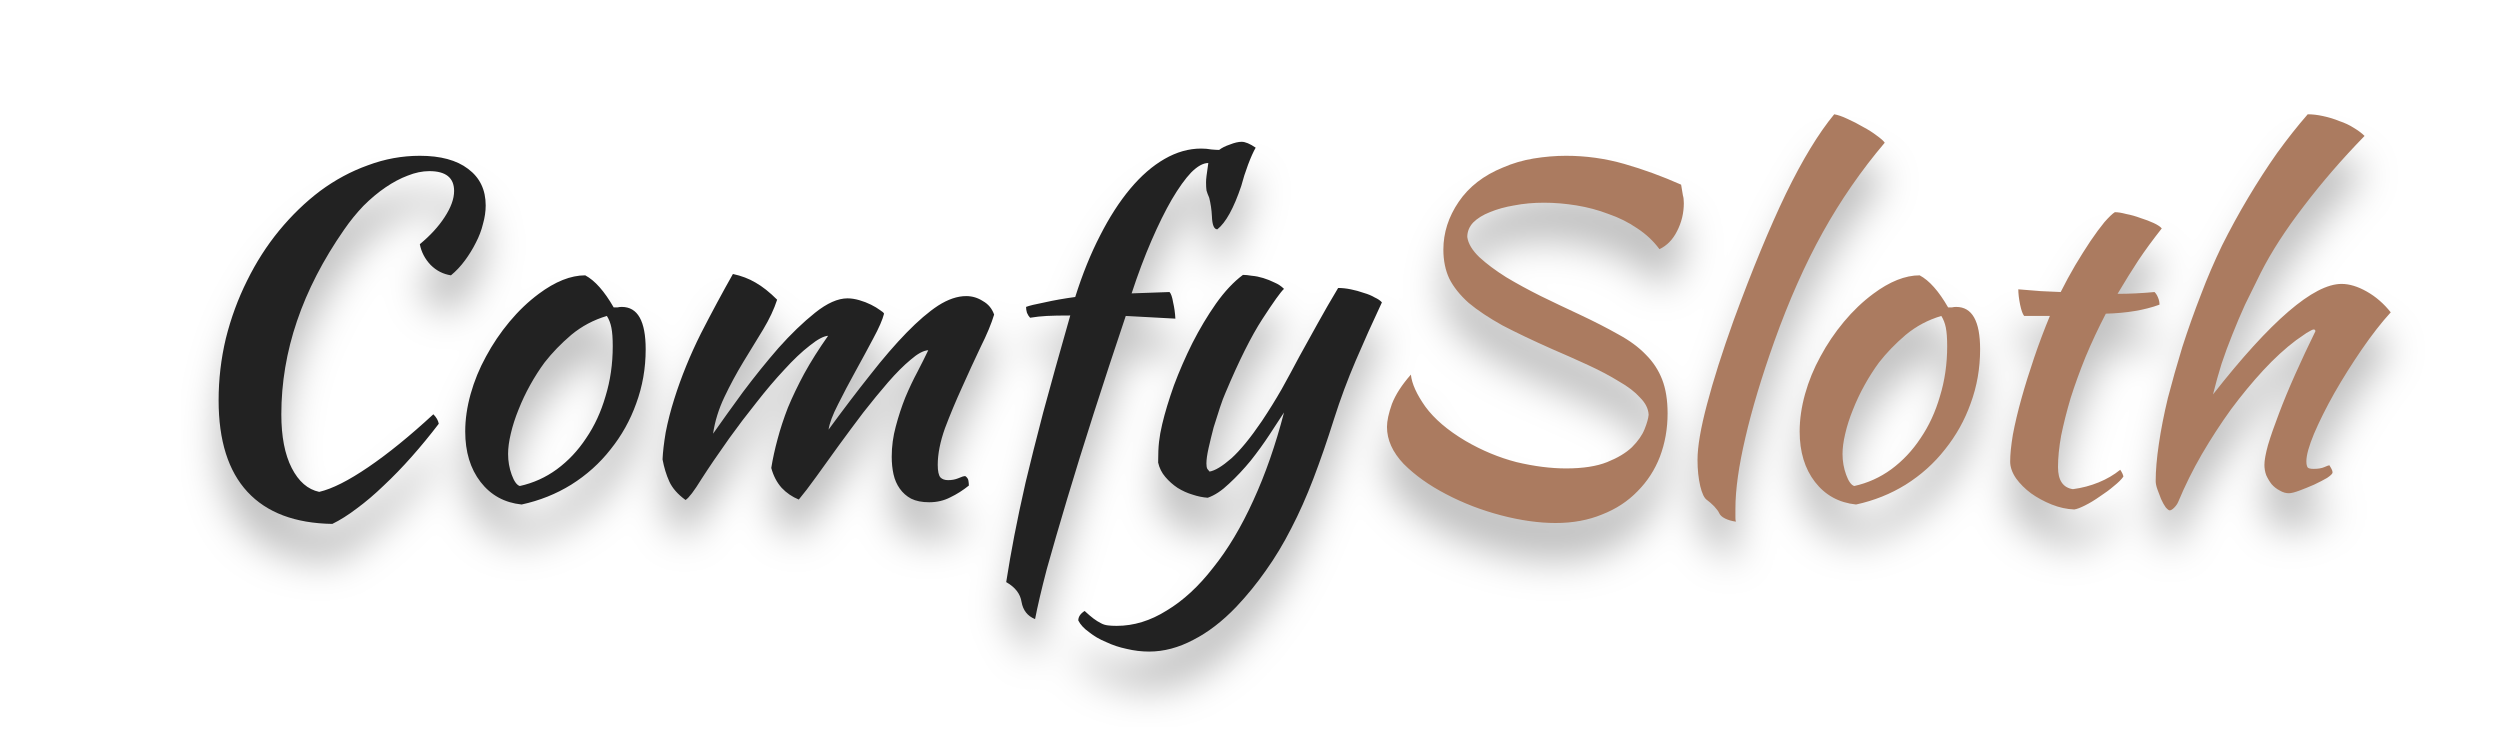
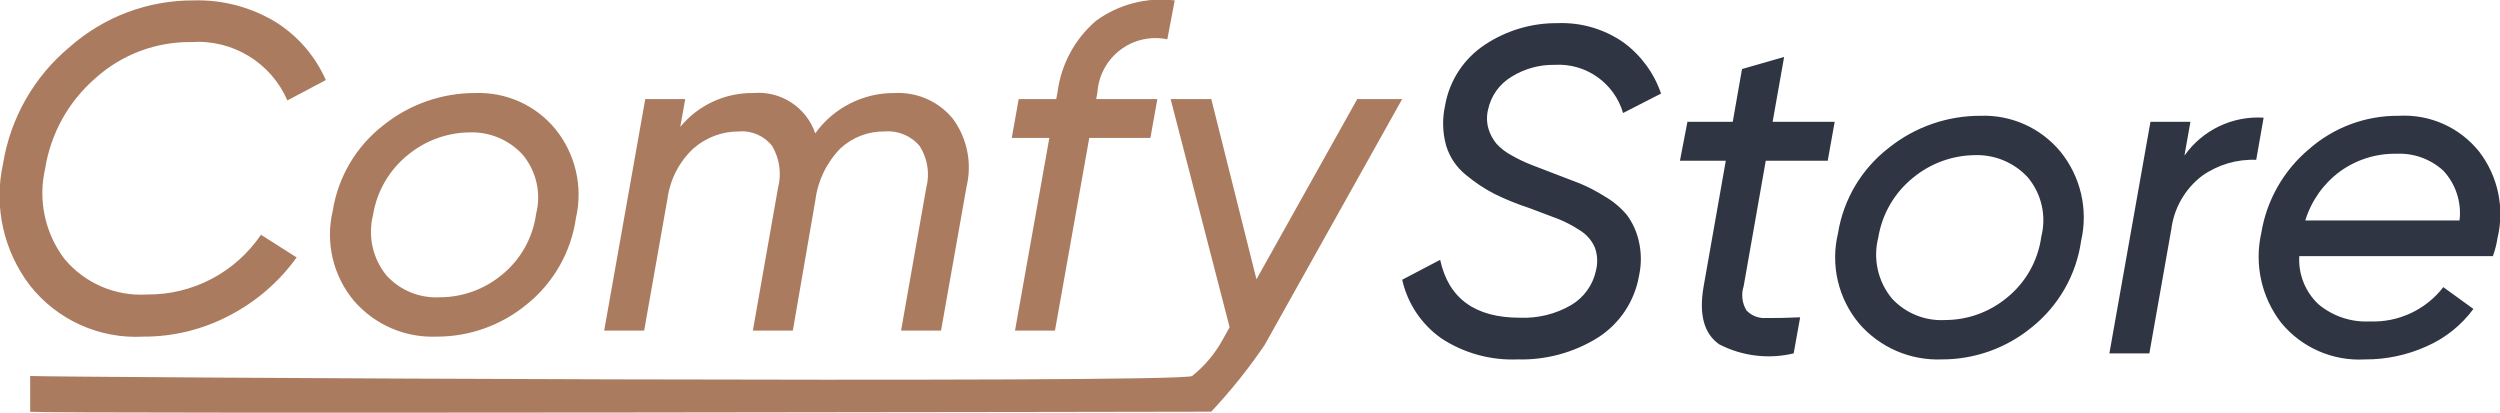
- <svg xmlns="http://www.w3.org/2000/svg" width="266" height="78" viewBox="0 0 266 78" fill="none">
-   <g filter="url(#filter0_d)">
-     <path d="M23.261 42.592C23.261 40.352 23.517 38.16 24.029 36.016C24.573 33.84 25.325 31.792 26.285 29.872C27.245 27.92 28.381 26.144 29.693 24.544C31.037 22.912 32.493 21.504 34.061 20.32C35.661 19.136 37.357 18.224 39.149 17.584C40.941 16.912 42.781 16.576 44.669 16.576C46.877 16.576 48.589 17.04 49.805 17.968C51.053 18.896 51.677 20.192 51.677 21.856C51.677 22.496 51.581 23.152 51.389 23.824C51.229 24.496 50.973 25.168 50.621 25.84C50.301 26.48 49.917 27.104 49.469 27.712C49.021 28.32 48.525 28.848 47.981 29.296C47.149 29.168 46.429 28.8 45.821 28.192C45.213 27.552 44.829 26.816 44.669 25.984C45.789 25.056 46.669 24.096 47.309 23.104C47.981 22.08 48.317 21.152 48.317 20.32C48.317 18.912 47.437 18.208 45.677 18.208C44.941 18.208 44.173 18.368 43.373 18.688C42.605 18.976 41.821 19.392 41.021 19.936C40.221 20.48 39.437 21.136 38.669 21.904C37.933 22.672 37.245 23.52 36.605 24.448C32.157 30.848 29.933 37.392 29.933 44.08C29.933 46.448 30.301 48.352 31.037 49.792C31.773 51.232 32.749 52.08 33.965 52.336C35.341 52.016 37.085 51.136 39.197 49.696C41.309 48.256 43.613 46.384 46.109 44.08C46.429 44.4 46.621 44.736 46.685 45.088C45.757 46.304 44.797 47.472 43.805 48.592C42.813 49.712 41.821 50.736 40.829 51.664C39.869 52.592 38.909 53.408 37.949 54.112C37.021 54.816 36.157 55.36 35.357 55.744C31.389 55.68 28.381 54.544 26.333 52.336C24.285 50.128 23.261 46.88 23.261 42.592ZM55.5 53.68C53.676 53.488 52.22 52.688 51.132 51.28C50.044 49.872 49.5 48.08 49.5 45.904C49.5 44.624 49.692 43.296 50.076 41.92C50.46 40.544 51.004 39.216 51.708 37.936C52.412 36.624 53.244 35.392 54.204 34.24C55.164 33.088 56.204 32.096 57.324 31.264C59.084 29.952 60.732 29.296 62.268 29.296C63.292 29.84 64.3 30.976 65.292 32.704C65.452 32.704 65.596 32.704 65.724 32.704C65.852 32.672 65.996 32.656 66.156 32.656C67.852 32.656 68.7 34.16 68.7 37.168C68.7 39.184 68.364 41.104 67.692 42.928C67.052 44.72 66.14 46.352 64.956 47.824C63.804 49.296 62.412 50.544 60.78 51.568C59.18 52.56 57.42 53.264 55.5 53.68ZM57.948 38.56C57.404 39.296 56.892 40.096 56.412 40.96C55.932 41.824 55.516 42.704 55.164 43.6C54.812 44.464 54.54 45.312 54.348 46.144C54.156 46.944 54.06 47.664 54.06 48.304C54.06 49.072 54.188 49.808 54.444 50.512C54.7 51.216 54.988 51.616 55.308 51.712C56.748 51.392 58.06 50.8 59.244 49.936C60.46 49.04 61.5 47.936 62.364 46.624C63.26 45.312 63.948 43.824 64.428 42.16C64.94 40.496 65.196 38.72 65.196 36.832C65.196 36 65.148 35.344 65.052 34.864C64.956 34.384 64.796 33.968 64.572 33.616C63.164 34.032 61.9 34.704 60.78 35.632C59.692 36.56 58.748 37.536 57.948 38.56ZM98.767 37.264C98.255 37.296 97.631 37.632 96.895 38.272C96.159 38.88 95.359 39.68 94.495 40.672C93.663 41.632 92.783 42.704 91.855 43.888C90.959 45.072 90.079 46.256 89.215 47.44C88.383 48.592 87.599 49.68 86.863 50.704C86.127 51.728 85.503 52.544 84.991 53.152C84.287 52.864 83.679 52.448 83.167 51.904C82.655 51.328 82.287 50.624 82.063 49.792C82.223 48.8 82.447 47.776 82.735 46.72C83.023 45.632 83.391 44.512 83.839 43.36C84.319 42.208 84.895 41.008 85.567 39.76C86.271 38.48 87.119 37.136 88.111 35.728C87.631 35.76 86.975 36.112 86.143 36.784C85.311 37.424 84.415 38.272 83.455 39.328C82.495 40.352 81.503 41.52 80.479 42.832C79.455 44.112 78.495 45.376 77.599 46.624C76.415 48.288 75.423 49.744 74.623 50.992C73.855 52.24 73.295 52.976 72.943 53.2C72.111 52.592 71.535 51.936 71.215 51.232C70.895 50.528 70.655 49.744 70.495 48.88C70.527 48.112 70.639 47.152 70.831 46C71.055 44.848 71.359 43.664 71.743 42.448C72.479 40.112 73.423 37.792 74.575 35.488C75.759 33.184 76.895 31.072 77.983 29.152C78.879 29.344 79.679 29.648 80.383 30.064C81.119 30.48 81.887 31.088 82.687 31.888C82.367 32.88 81.871 33.936 81.199 35.056C80.527 36.144 79.823 37.296 79.087 38.512C78.351 39.728 77.679 40.976 77.071 42.256C76.463 43.536 76.063 44.832 75.871 46.144C76.767 44.864 77.823 43.392 79.039 41.728C80.287 40.064 81.551 38.496 82.831 37.024C84.143 35.552 85.439 34.304 86.719 33.28C87.999 32.256 89.151 31.744 90.175 31.744C90.559 31.744 90.975 31.808 91.423 31.936C91.871 32.064 92.287 32.224 92.671 32.416C93.055 32.608 93.375 32.8 93.631 32.992C93.887 33.152 94.031 33.28 94.063 33.376C93.903 34.016 93.519 34.896 92.911 36.016C92.335 37.104 91.711 38.256 91.039 39.472C90.367 40.688 89.743 41.872 89.167 43.024C88.591 44.144 88.255 45.04 88.159 45.712C89.727 43.568 91.199 41.632 92.575 39.904C93.951 38.144 95.247 36.64 96.463 35.392C97.679 34.144 98.799 33.184 99.823 32.512C100.879 31.84 101.871 31.504 102.799 31.504C103.439 31.504 104.031 31.68 104.575 32.032C105.151 32.352 105.551 32.832 105.775 33.472C105.487 34.432 105.007 35.584 104.335 36.928C103.695 38.272 103.039 39.696 102.367 41.2C101.695 42.672 101.087 44.128 100.543 45.568C100.031 47.008 99.775 48.304 99.775 49.456C99.775 50.128 99.871 50.576 100.063 50.8C100.255 50.992 100.527 51.088 100.879 51.088C101.263 51.088 101.615 51.024 101.935 50.896C102.287 50.736 102.543 50.656 102.703 50.656C102.895 50.784 103.007 50.944 103.039 51.136C103.071 51.328 103.087 51.504 103.087 51.664C102.447 52.176 101.791 52.592 101.119 52.912C100.447 53.264 99.695 53.44 98.863 53.44C98.095 53.44 97.455 53.312 96.943 53.056C96.463 52.8 96.063 52.448 95.743 52C95.423 51.552 95.199 51.04 95.071 50.464C94.943 49.888 94.879 49.264 94.879 48.592C94.879 47.504 95.023 46.432 95.311 45.376C95.599 44.288 95.935 43.264 96.319 42.304C96.735 41.312 97.167 40.4 97.615 39.568C98.063 38.704 98.447 37.936 98.767 37.264ZM110.132 65.872C109.332 65.552 108.852 64.944 108.692 64.048C108.564 63.184 108.02 62.48 107.06 61.936C107.316 60.304 107.604 58.656 107.924 56.992C108.244 55.328 108.644 53.44 109.124 51.328C109.636 49.184 110.26 46.704 110.996 43.888C111.764 41.04 112.724 37.6 113.876 33.568C112.82 33.568 111.988 33.584 111.38 33.616C110.772 33.648 110.18 33.712 109.604 33.808C109.476 33.68 109.364 33.504 109.268 33.28C109.204 33.056 109.172 32.848 109.172 32.656C109.492 32.528 110.148 32.368 111.14 32.176C112.132 31.952 113.22 31.76 114.404 31.6C115.172 29.168 116.052 26.992 117.044 25.072C118.036 23.12 119.108 21.456 120.26 20.08C121.412 18.704 122.628 17.648 123.908 16.912C125.188 16.176 126.484 15.808 127.796 15.808C128.18 15.808 128.548 15.84 128.9 15.904C129.252 15.936 129.524 15.952 129.716 15.952C130.004 15.728 130.388 15.536 130.868 15.376C131.348 15.184 131.764 15.088 132.116 15.088C132.5 15.088 132.996 15.296 133.604 15.712C133.348 16.16 133.076 16.768 132.788 17.536C132.5 18.304 132.26 19.056 132.068 19.792C131.268 22.16 130.42 23.696 129.524 24.4C129.172 24.4 128.98 23.936 128.948 23.008C128.916 22.336 128.82 21.68 128.66 21.04C128.532 20.752 128.436 20.496 128.372 20.272C128.34 20.048 128.324 19.76 128.324 19.408C128.324 19.216 128.34 18.992 128.372 18.736C128.404 18.448 128.468 17.984 128.564 17.344C128.02 17.344 127.412 17.68 126.74 18.352C126.1 19.024 125.412 19.984 124.676 21.232C123.972 22.448 123.252 23.904 122.516 25.6C121.78 27.296 121.076 29.168 120.404 31.216L124.436 31.072C124.596 31.232 124.724 31.6 124.82 32.176C124.948 32.72 125.028 33.296 125.06 33.904L119.78 33.616C118.564 37.232 117.428 40.688 116.372 43.984C115.316 47.28 114.372 50.32 113.54 53.104C112.708 55.888 111.988 58.368 111.38 60.544C110.804 62.752 110.388 64.528 110.132 65.872ZM141.946 44.56C141.21 46.896 140.474 49.024 139.738 50.944C139.002 52.864 138.218 54.624 137.386 56.224C136.554 57.856 135.658 59.344 134.698 60.688C133.738 62.064 132.682 63.36 131.53 64.576C130.058 66.112 128.538 67.28 126.97 68.08C125.402 68.912 123.834 69.328 122.266 69.328C121.466 69.328 120.666 69.232 119.866 69.04C119.098 68.88 118.378 68.64 117.706 68.32C117.002 68.032 116.394 67.68 115.882 67.264C115.338 66.88 114.954 66.464 114.73 66.016C114.73 65.632 114.954 65.296 115.402 65.008C115.786 65.36 116.106 65.632 116.362 65.824C116.618 66.016 116.874 66.176 117.13 66.304C117.354 66.432 117.61 66.512 117.898 66.544C118.154 66.576 118.458 66.592 118.81 66.592C120.634 66.592 122.41 66.048 124.138 64.96C125.898 63.904 127.546 62.384 129.082 60.4C130.65 58.448 132.074 56.064 133.354 53.248C134.634 50.464 135.722 47.344 136.618 43.888C136.202 44.528 135.69 45.312 135.082 46.24C134.474 47.168 133.802 48.096 133.066 49.024C132.33 49.92 131.562 50.736 130.762 51.472C129.994 52.208 129.242 52.704 128.506 52.96C127.994 52.928 127.45 52.816 126.874 52.624C126.33 52.464 125.802 52.224 125.29 51.904C124.81 51.584 124.378 51.2 123.994 50.752C123.61 50.304 123.354 49.792 123.226 49.216C123.226 48.288 123.258 47.552 123.322 47.008C123.386 46.432 123.498 45.808 123.658 45.136C123.946 43.92 124.362 42.544 124.906 41.008C125.482 39.472 126.138 37.968 126.874 36.496C127.642 34.992 128.474 33.6 129.37 32.32C130.298 31.008 131.258 29.984 132.25 29.248C132.506 29.248 132.826 29.28 133.21 29.344C133.594 29.376 133.994 29.456 134.41 29.584C134.826 29.712 135.226 29.872 135.61 30.064C135.994 30.224 136.33 30.448 136.618 30.736C136.266 31.056 135.498 32.128 134.314 33.952C133.13 35.776 131.818 38.4 130.378 41.824C130.218 42.176 130.026 42.688 129.802 43.36C129.578 44.032 129.354 44.736 129.13 45.472C128.938 46.208 128.762 46.928 128.602 47.632C128.442 48.336 128.362 48.896 128.362 49.312C128.362 49.568 128.394 49.76 128.458 49.888C128.554 50.016 128.634 50.112 128.698 50.176C129.274 50.08 130.042 49.616 131.002 48.784C131.962 47.92 133.05 46.592 134.266 44.8C135.034 43.648 135.738 42.512 136.378 41.392C137.018 40.24 137.642 39.088 138.25 37.936C138.89 36.784 139.546 35.6 140.218 34.384C140.89 33.168 141.61 31.92 142.378 30.64C142.794 30.64 143.242 30.688 143.722 30.784C144.202 30.88 144.666 31.008 145.114 31.168C145.562 31.296 145.946 31.456 146.266 31.648C146.618 31.808 146.874 31.984 147.034 32.176C146.042 34.288 145.114 36.352 144.25 38.368C143.386 40.384 142.618 42.448 141.946 44.56Z" fill="#222222" />
-     <path d="M178.871 19.648C178.967 20.192 179.031 20.576 179.063 20.8C179.127 20.992 179.159 21.264 179.159 21.616C179.159 22.672 178.919 23.664 178.439 24.592C177.991 25.488 177.367 26.128 176.567 26.512C175.927 25.648 175.143 24.912 174.215 24.304C173.287 23.664 172.263 23.152 171.143 22.768C170.055 22.352 168.919 22.048 167.735 21.856C166.551 21.664 165.399 21.568 164.279 21.568C163.159 21.568 162.103 21.664 161.111 21.856C160.151 22.016 159.287 22.256 158.519 22.576C157.783 22.864 157.191 23.232 156.743 23.68C156.327 24.128 156.119 24.64 156.119 25.216C156.215 25.92 156.647 26.64 157.415 27.376C158.183 28.08 159.127 28.784 160.247 29.488C161.367 30.16 162.599 30.832 163.943 31.504C165.319 32.176 166.663 32.816 167.975 33.424C169.607 34.192 171.015 34.912 172.199 35.584C173.383 36.224 174.359 36.944 175.127 37.744C175.895 38.512 176.471 39.392 176.855 40.384C177.239 41.376 177.431 42.576 177.431 43.984C177.431 45.616 177.159 47.152 176.615 48.592C176.071 50 175.271 51.232 174.215 52.288C173.191 53.344 171.943 54.16 170.471 54.736C168.999 55.344 167.351 55.648 165.527 55.648C163.735 55.648 161.799 55.376 159.719 54.832C157.639 54.288 155.687 53.536 153.863 52.576C152.071 51.648 150.567 50.576 149.351 49.36C148.167 48.112 147.575 46.8 147.575 45.424C147.575 44.784 147.751 43.968 148.103 42.976C148.487 41.984 149.159 40.944 150.119 39.856C150.215 40.816 150.727 41.952 151.655 43.264C152.615 44.576 154.039 45.792 155.927 46.912C157.687 47.936 159.495 48.688 161.351 49.168C163.239 49.616 164.999 49.84 166.631 49.84C168.423 49.84 169.879 49.616 170.999 49.168C172.119 48.72 172.999 48.192 173.639 47.584C174.279 46.944 174.727 46.304 174.983 45.664C175.239 45.024 175.383 44.512 175.415 44.128C175.383 43.488 175.079 42.88 174.503 42.304C173.959 41.696 173.207 41.12 172.247 40.576C171.319 40 170.231 39.424 168.983 38.848C167.735 38.272 166.439 37.696 165.095 37.12C163.079 36.224 161.335 35.392 159.863 34.624C158.423 33.824 157.223 33.024 156.263 32.224C155.335 31.392 154.647 30.528 154.199 29.632C153.783 28.736 153.575 27.712 153.575 26.56C153.575 24.768 154.119 23.072 155.207 21.472C156.295 19.872 157.863 18.656 159.911 17.824C160.935 17.376 162.023 17.056 163.175 16.864C164.359 16.672 165.511 16.576 166.631 16.576C168.743 16.576 170.807 16.864 172.823 17.44C174.839 18.016 176.855 18.752 178.871 19.648ZM180.616 48.928C180.616 47.52 180.952 45.552 181.624 43.024C182.296 40.464 183.24 37.488 184.456 34.096C186.44 28.688 188.296 24.192 190.024 20.608C191.784 16.992 193.496 14.176 195.16 12.16C195.544 12.224 196.008 12.384 196.552 12.64C197.128 12.896 197.688 13.184 198.232 13.504C198.776 13.792 199.256 14.096 199.672 14.416C200.12 14.736 200.408 14.992 200.536 15.184C198.04 18.128 195.848 21.296 193.96 24.688C192.072 28.08 190.344 31.968 188.776 36.352C187.432 40.128 186.408 43.536 185.704 46.576C185 49.584 184.648 52.096 184.648 54.112C184.648 54.656 184.648 54.992 184.648 55.12C184.648 55.248 184.664 55.376 184.696 55.504C184.248 55.44 183.864 55.328 183.544 55.168C183.224 55.008 183.016 54.816 182.92 54.592C182.856 54.432 182.68 54.192 182.392 53.872C182.104 53.584 181.848 53.36 181.624 53.2C181.336 53.008 181.096 52.512 180.904 51.712C180.712 50.88 180.616 49.952 180.616 48.928ZM197.484 53.68C195.66 53.488 194.204 52.688 193.116 51.28C192.028 49.872 191.484 48.08 191.484 45.904C191.484 44.624 191.676 43.296 192.06 41.92C192.444 40.544 192.988 39.216 193.692 37.936C194.396 36.624 195.228 35.392 196.188 34.24C197.148 33.088 198.188 32.096 199.308 31.264C201.068 29.952 202.716 29.296 204.252 29.296C205.276 29.84 206.284 30.976 207.276 32.704C207.436 32.704 207.58 32.704 207.708 32.704C207.836 32.672 207.98 32.656 208.14 32.656C209.836 32.656 210.684 34.16 210.684 37.168C210.684 39.184 210.348 41.104 209.676 42.928C209.036 44.72 208.124 46.352 206.94 47.824C205.788 49.296 204.396 50.544 202.764 51.568C201.164 52.56 199.404 53.264 197.484 53.68ZM199.932 38.56C199.388 39.296 198.876 40.096 198.396 40.96C197.916 41.824 197.5 42.704 197.148 43.6C196.796 44.464 196.524 45.312 196.332 46.144C196.14 46.944 196.044 47.664 196.044 48.304C196.044 49.072 196.172 49.808 196.428 50.512C196.684 51.216 196.972 51.616 197.292 51.712C198.732 51.392 200.044 50.8 201.228 49.936C202.444 49.04 203.484 47.936 204.348 46.624C205.244 45.312 205.932 43.824 206.412 42.16C206.924 40.496 207.18 38.72 207.18 36.832C207.18 36 207.132 35.344 207.036 34.864C206.94 34.384 206.78 33.968 206.556 33.616C205.148 34.032 203.884 34.704 202.764 35.632C201.676 36.56 200.732 37.536 199.932 38.56ZM215.371 33.616C215.211 33.424 215.067 33.024 214.939 32.416C214.811 31.776 214.747 31.232 214.747 30.784C215.579 30.848 216.379 30.912 217.147 30.976C217.915 31.008 218.619 31.04 219.259 31.072C219.739 30.112 220.251 29.168 220.795 28.24C221.371 27.28 221.915 26.416 222.427 25.648C222.971 24.848 223.467 24.176 223.915 23.632C224.395 23.088 224.763 22.736 225.019 22.576C225.339 22.576 225.739 22.64 226.219 22.768C226.731 22.864 227.243 23.008 227.755 23.2C228.267 23.36 228.731 23.536 229.147 23.728C229.563 23.92 229.851 24.112 230.011 24.304C229.051 25.52 228.219 26.656 227.515 27.712C226.843 28.736 226.107 29.92 225.307 31.264C225.947 31.264 226.587 31.248 227.227 31.216C227.899 31.184 228.571 31.136 229.243 31.072C229.403 31.232 229.531 31.44 229.627 31.696C229.723 31.92 229.771 32.16 229.771 32.416C228.203 32.992 226.299 33.312 224.059 33.376C223.259 34.912 222.539 36.448 221.899 37.984C221.291 39.488 220.763 40.944 220.315 42.352C219.899 43.76 219.563 45.088 219.307 46.336C219.083 47.584 218.971 48.704 218.971 49.696C218.971 51.104 219.499 51.888 220.555 52.048C221.515 51.92 222.427 51.68 223.291 51.328C224.155 50.976 224.923 50.528 225.595 49.984C225.787 50.272 225.899 50.512 225.931 50.704C225.739 50.992 225.403 51.328 224.923 51.712C224.475 52.096 223.979 52.464 223.435 52.816C222.891 53.2 222.363 53.52 221.851 53.776C221.339 54.032 220.955 54.176 220.699 54.208C219.899 54.176 219.099 54 218.299 53.68C217.499 53.36 216.763 52.96 216.091 52.48C215.451 52 214.923 51.472 214.507 50.896C214.091 50.288 213.883 49.696 213.883 49.12C213.883 48.352 213.979 47.392 214.171 46.24C214.395 45.056 214.699 43.776 215.083 42.4C215.467 41.024 215.915 39.584 216.427 38.08C216.939 36.576 217.499 35.088 218.107 33.616H215.371ZM229.366 51.184C229.366 50.064 229.478 48.752 229.702 47.248C229.926 45.712 230.246 44.08 230.662 42.352C231.11 40.624 231.622 38.816 232.198 36.928C232.806 35.04 233.478 33.152 234.214 31.264C234.854 29.568 235.59 27.856 236.422 26.128C237.286 24.4 238.214 22.704 239.206 21.04C240.198 19.376 241.222 17.792 242.278 16.288C243.366 14.784 244.454 13.408 245.542 12.16C246.054 12.16 246.598 12.224 247.174 12.352C247.782 12.48 248.358 12.656 248.902 12.88C249.478 13.072 249.99 13.312 250.438 13.6C250.918 13.888 251.302 14.176 251.59 14.464C249.19 16.928 247.03 19.424 245.11 21.952C243.19 24.448 241.67 26.8 240.55 29.008C239.942 30.224 239.382 31.36 238.87 32.416C238.39 33.472 237.942 34.528 237.526 35.584C237.11 36.608 236.726 37.648 236.374 38.704C236.054 39.728 235.75 40.816 235.462 41.968C241.606 34.128 246.166 30.208 249.142 30.208C249.974 30.208 250.87 30.48 251.83 31.024C252.79 31.568 253.638 32.304 254.374 33.232C253.382 34.32 252.358 35.632 251.302 37.168C250.246 38.704 249.27 40.256 248.374 41.824C247.51 43.36 246.79 44.8 246.214 46.144C245.67 47.456 245.398 48.432 245.398 49.072C245.398 49.392 245.446 49.616 245.542 49.744C245.638 49.84 245.846 49.888 246.166 49.888C246.646 49.888 247.03 49.824 247.318 49.696C247.606 49.568 247.782 49.504 247.846 49.504C248.006 49.76 248.102 49.936 248.134 50.032C248.166 50.128 248.182 50.208 248.182 50.272C248.182 50.4 247.99 50.592 247.606 50.848C247.222 51.072 246.758 51.312 246.214 51.568C245.702 51.792 245.19 52 244.678 52.192C244.166 52.384 243.782 52.48 243.526 52.48C243.206 52.48 242.886 52.384 242.566 52.192C242.246 52.032 241.958 51.808 241.702 51.52C241.478 51.232 241.286 50.912 241.126 50.56C240.998 50.208 240.934 49.84 240.934 49.456C240.934 48.976 241.062 48.272 241.318 47.344C241.606 46.384 241.99 45.28 242.47 44.032C242.95 42.752 243.526 41.36 244.198 39.856C244.87 38.352 245.59 36.816 246.358 35.248C246.358 35.12 246.294 35.056 246.166 35.056C246.07 35.056 245.814 35.184 245.398 35.44C245.014 35.696 244.646 35.952 244.294 36.208C243.142 37.072 241.974 38.144 240.79 39.424C239.638 40.672 238.502 42.048 237.382 43.552C236.294 45.056 235.254 46.656 234.262 48.352C233.302 50.016 232.47 51.696 231.766 53.392C231.67 53.616 231.526 53.824 231.334 54.016C231.142 54.208 230.982 54.304 230.854 54.304C230.758 54.304 230.614 54.192 230.422 53.968C230.262 53.744 230.102 53.456 229.942 53.104C229.814 52.784 229.686 52.448 229.558 52.096C229.43 51.744 229.366 51.44 229.366 51.184Z" fill="#AB7B60" />
+ <svg xmlns="http://www.w3.org/2000/svg" width="107.956" height="17.82" viewBox="0 0 107.956 17.82">
+   <g id="logo" transform="translate(-941.01 -449)">
+     <path id="Path_1" data-name="Path 1" d="M7.2.26a5.827,5.827,0,0,1-4.89-2.2A6.384,6.384,0,0,1,1.14-7.2a8.278,8.278,0,0,1,2.88-5.05,8.04,8.04,0,0,1,5.36-2.01,6.482,6.482,0,0,1,3.51.92,5.633,5.633,0,0,1,2.19,2.52l-1.66.88a4.2,4.2,0,0,0-4.14-2.52A6.077,6.077,0,0,0,5.13-10.9,6.515,6.515,0,0,0,2.96-7a4.711,4.711,0,0,0,.83,3.9A4.3,4.3,0,0,0,7.36-1.56a5.875,5.875,0,0,0,2.8-.68,5.911,5.911,0,0,0,2.12-1.9l1.54.98a8.24,8.24,0,0,1-2.89,2.5A7.9,7.9,0,0,1,7.2.26Zm12.66,0A4.485,4.485,0,0,1,16.3-1.28a4.451,4.451,0,0,1-.92-3.9,5.823,5.823,0,0,1,2.2-3.7,6.307,6.307,0,0,1,3.96-1.38,4.279,4.279,0,0,1,3.44,1.54,4.506,4.506,0,0,1,.9,3.86,5.831,5.831,0,0,1-2.14,3.74A6.091,6.091,0,0,1,19.86.26ZM20-1.44a4.2,4.2,0,0,0,2.67-.96,4.091,4.091,0,0,0,1.49-2.64,2.881,2.881,0,0,0-.59-2.57,2.982,2.982,0,0,0-2.31-.95,4.26,4.26,0,0,0-2.62.96A4.175,4.175,0,0,0,17.12-5a2.975,2.975,0,0,0,.59,2.63A2.9,2.9,0,0,0,20-1.44Zm19.649-8.82a3.046,3.046,0,0,1,2.5,1.1,3.545,3.545,0,0,1,.6,2.938L41.646,0H39.92l1.086-6.159a2.278,2.278,0,0,0-.282-1.811,1.778,1.778,0,0,0-1.508-.63,2.752,2.752,0,0,0-1.912.729,3.892,3.892,0,0,0-1.086,2.247L35.246,0H33.52l1.086-6.159a2.375,2.375,0,0,0-.251-1.811,1.644,1.644,0,0,0-1.435-.63,2.953,2.953,0,0,0-1.968.735,3.624,3.624,0,0,0-1.125,2.224l0-.02L28.826,0H27.1l1.774-10H30.6l-.214,1.2A4.024,4.024,0,0,1,33.54-10.26a2.589,2.589,0,0,1,2.675,1.74A4.18,4.18,0,0,1,39.649-10.26Zm7.027-.037a4.883,4.883,0,0,1,1.662-3.082,4.783,4.783,0,0,1,3.4-.881l-.32,1.68A2.513,2.513,0,0,0,48.4-10.3l-.053.3h2.64l-.3,1.68h-2.64L46.566,0H44.84l1.483-8.32H44.7L45-10h1.62ZM59.62-10h1.94L55.62.62A23.566,23.566,0,0,1,53.313,3.5s-49.789.094-51,.006V1.959c.627.053,49.715.334,50.175,0A5.185,5.185,0,0,0,53.815.378l.293-.524L51.56-10h1.756l1.951,7.783Z" transform="translate(940 463.277)" fill="#ab7b60" />
+     <path id="Path_2" data-name="Path 2" d="M5.362.26a5.575,5.575,0,0,1-3.29-.91A4.221,4.221,0,0,1,.382-3.18l1.64-.86q.54,2.5,3.44,2.5a4.076,4.076,0,0,0,2.225-.551A2.283,2.283,0,0,0,8.751-3.583a1.7,1.7,0,0,0-.05-.991,1.624,1.624,0,0,0-.665-.751,5.017,5.017,0,0,0-.948-.492L5.86-6.28a11.358,11.358,0,0,1-1.5-.61,6.8,6.8,0,0,1-1.23-.82,2.582,2.582,0,0,1-.85-1.26,3.558,3.558,0,0,1-.05-1.71,3.947,3.947,0,0,1,1.74-2.66,5.568,5.568,0,0,1,3.125-.92,4.656,4.656,0,0,1,2.855.84,4.572,4.572,0,0,1,1.61,2.2l-1.64.84a2.9,2.9,0,0,0-2.96-2.08,3.408,3.408,0,0,0-1.855.513,2.18,2.18,0,0,0-1.015,1.42,1.6,1.6,0,0,0,.02.836,1.858,1.858,0,0,0,.34.634,2.4,2.4,0,0,0,.67.513,6.435,6.435,0,0,0,.815.392l.983.378,1.133.435a7.021,7.021,0,0,1,1.061.551,3.6,3.6,0,0,1,.97.807,3,3,0,0,1,.51,1.1,3.39,3.39,0,0,1,.02,1.515A3.97,3.97,0,0,1,8.826-.677,6.228,6.228,0,0,1,5.362.26Zm10.72-8.58L15.127-2.9a1.267,1.267,0,0,0,.12,1.042,1.056,1.056,0,0,0,.85.33q.59.01,1.47-.03L17.287,0a4.65,4.65,0,0,1-3.213-.39Q13.08-1.08,13.4-2.9l.956-5.42h-1.98L12.7-10h1.956l.4-2.278,1.819-.524L16.378-10h2.68l-.3,1.68ZM23.68.26a4.485,4.485,0,0,1-3.56-1.54,4.451,4.451,0,0,1-.92-3.9,5.823,5.823,0,0,1,2.2-3.7,6.307,6.307,0,0,1,3.96-1.38A4.279,4.279,0,0,1,28.8-8.72a4.506,4.506,0,0,1,.9,3.86,5.831,5.831,0,0,1-2.14,3.74A6.091,6.091,0,0,1,23.68.26Zm.14-1.7a4.2,4.2,0,0,0,2.67-.96,4.091,4.091,0,0,0,1.49-2.64,2.881,2.881,0,0,0-.59-2.57,2.982,2.982,0,0,0-2.31-.95,4.26,4.26,0,0,0-2.62.96A4.175,4.175,0,0,0,20.94-5a2.975,2.975,0,0,0,.59,2.63A2.9,2.9,0,0,0,23.82-1.44Zm10.341-7.1a3.887,3.887,0,0,1,3.42-1.639l-.32,1.82a3.793,3.793,0,0,0-2.333.689,3.438,3.438,0,0,0-1.34,2.366l0-.02L32.646,0H30.92l1.774-10H34.42ZM43.42-10.26a4.141,4.141,0,0,1,3.47,1.55,4.424,4.424,0,0,1,.79,3.73,3.948,3.948,0,0,1-.2.78H39.12a2.642,2.642,0,0,0,.83,2.08,3.2,3.2,0,0,0,2.21.74,3.82,3.82,0,0,0,3.18-1.48l1.3.94A5.009,5.009,0,0,1,44.63-.31a6.359,6.359,0,0,1-2.67.57,4.359,4.359,0,0,1-3.62-1.58,4.66,4.66,0,0,1-.86-3.88,5.986,5.986,0,0,1,2.06-3.62A5.785,5.785,0,0,1,43.42-10.26ZM39.38-5.74h6.66a2.679,2.679,0,0,0-.7-2.15,2.794,2.794,0,0,0-2.02-.73,4.032,4.032,0,0,0-2.45.77A4.135,4.135,0,0,0,39.38-5.74Z" transform="translate(1001.178 464.26)" fill="#2f3542" />
  </g>
-   <defs>
-     <filter id="filter0_d" x="19.261" y="12.16" width="239.113" height="65.168" filterUnits="userSpaceOnUse" color-interpolation-filters="sRGB">
-       <feFlood flood-opacity="0" result="BackgroundImageFix" />
-       <feColorMatrix in="SourceAlpha" type="matrix" values="0 0 0 0 0 0 0 0 0 0 0 0 0 0 0 0 0 0 127 0" />
-       <feOffset dy="4" />
-       <feGaussianBlur stdDeviation="2" />
-       <feColorMatrix type="matrix" values="0 0 0 0 0 0 0 0 0 0 0 0 0 0 0 0 0 0 0.25 0" />
-       <feBlend mode="normal" in2="BackgroundImageFix" result="effect1_dropShadow" />
-       <feBlend mode="normal" in="SourceGraphic" in2="effect1_dropShadow" result="shape" />
-     </filter>
-   </defs>
</svg>
